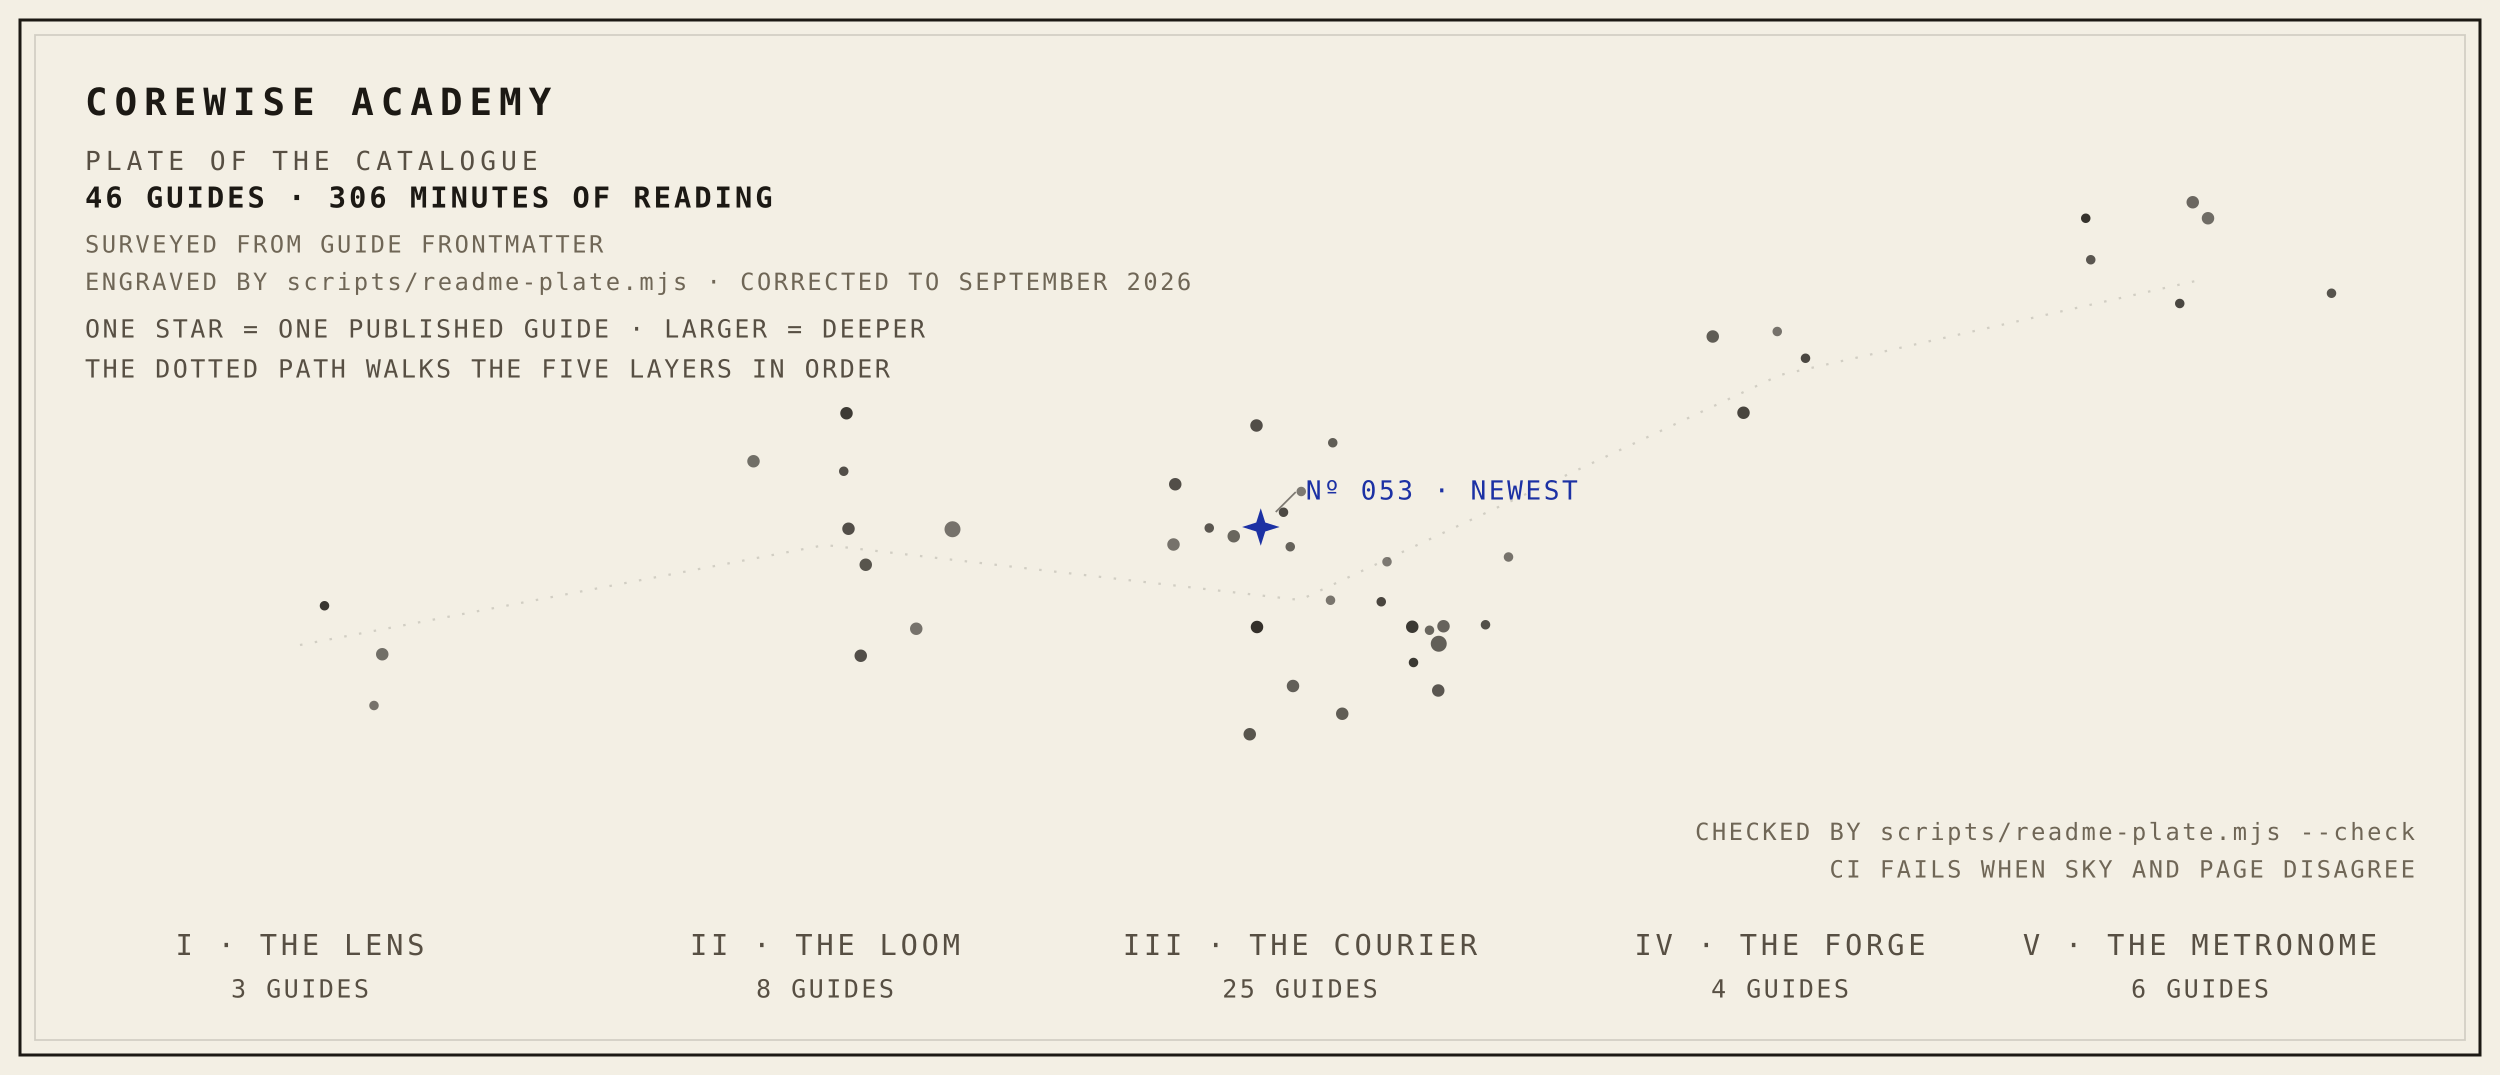
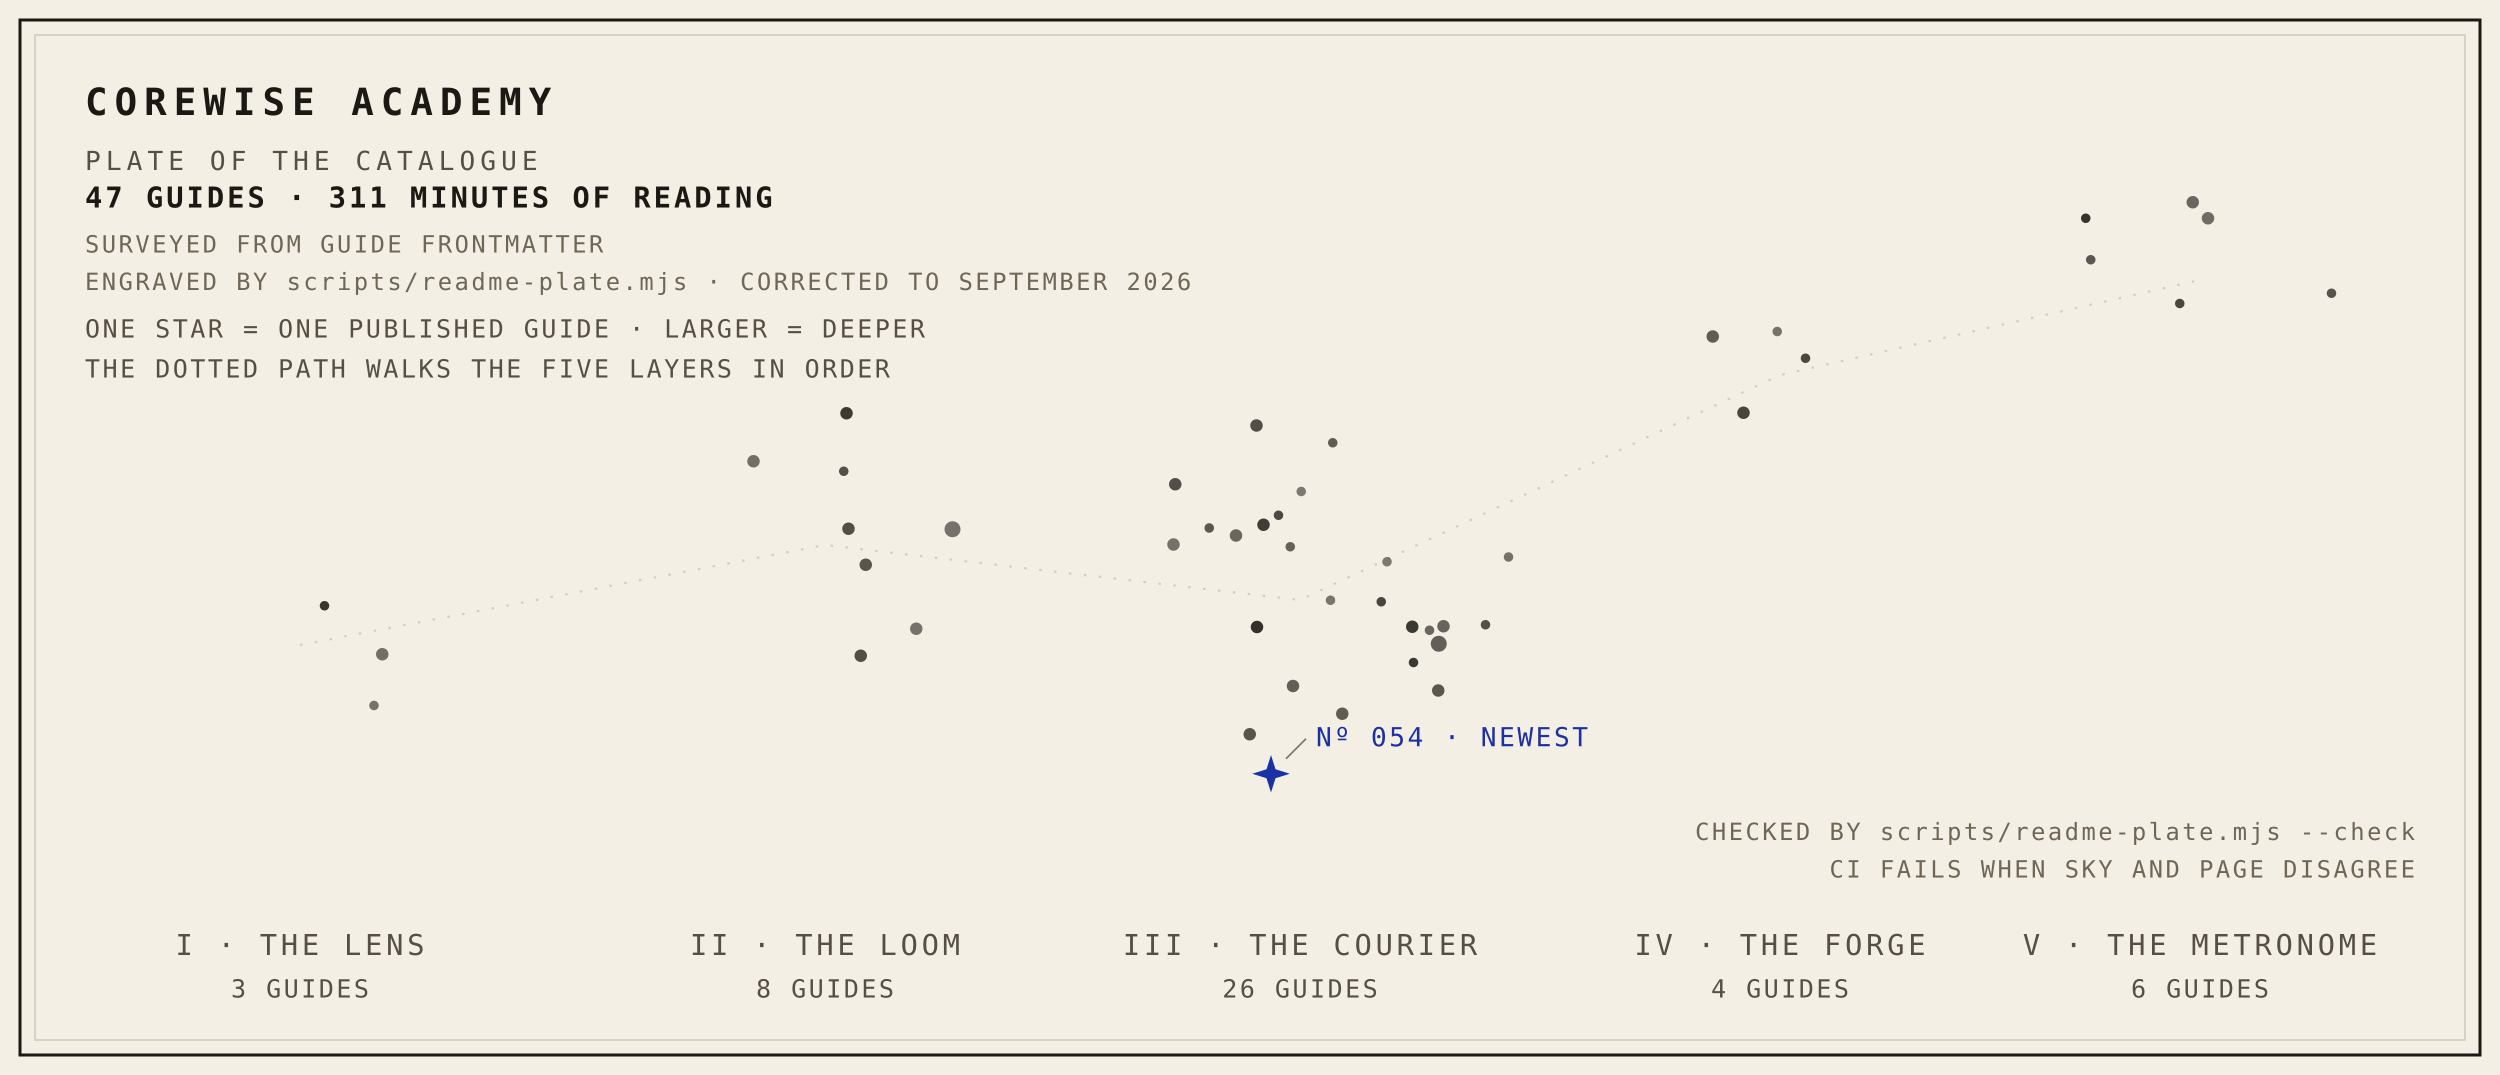
- <svg xmlns="http://www.w3.org/2000/svg" viewBox="0 0 1000 430" role="img" aria-label="Chart of the CoreWise Academy catalogue: 46 published guides as stars in five constellations, one per curriculum layer.">
+ <svg xmlns="http://www.w3.org/2000/svg" viewBox="0 0 1000 430" role="img" aria-label="Chart of the CoreWise Academy catalogue: 47 published guides as stars in five constellations, one per curriculum layer.">
  <g font-family="ui-monospace, 'IBM Plex Mono', SFMono-Regular, Menlo, monospace">
    <rect x="0" y="0" width="1000" height="430" fill="#f3efe4" />
    <rect x="8" y="8" width="984" height="414" fill="none" stroke="#1c1914" stroke-width="1.2" />
    <rect x="14" y="14" width="972" height="402" fill="none" stroke="#1c1914" stroke-opacity="0.16" stroke-width="0.7" />
    <path d="M 120 258 L 330 218 L 520 240 L 712 150 L 880 112" fill="none" stroke="#1c1914" stroke-opacity="0.16" stroke-width="0.9" stroke-dasharray="1 5" />
    <circle cx="129.8" cy="242.3" r="1.9" fill="#1c1914" fill-opacity="0.86" />
    <circle cx="149.6" cy="282.2" r="1.9" fill="#1c1914" fill-opacity="0.58" />
    <circle cx="152.9" cy="261.7" r="2.5" fill="#1c1914" fill-opacity="0.6" />
    <text x="120" y="382" text-anchor="middle" font-size="11.5" letter-spacing="1.5" fill="#574f43">I · THE LENS</text>
    <text x="120" y="399" text-anchor="middle" font-size="10" letter-spacing="1" fill="#574f43">3 GUIDES</text>
    <circle cx="337.5" cy="188.5" r="1.9" fill="#1c1914" fill-opacity="0.75" />
    <circle cx="381" cy="211.7" r="3.2" fill="#1c1914" fill-opacity="0.58" />
    <circle cx="301.4" cy="184.5" r="2.5" fill="#1c1914" fill-opacity="0.6" />
    <circle cx="338.6" cy="165.3" r="2.5" fill="#1c1914" fill-opacity="0.84" />
    <circle cx="344.3" cy="262.3" r="2.5" fill="#1c1914" fill-opacity="0.75" />
    <circle cx="366.5" cy="251.5" r="2.5" fill="#1c1914" fill-opacity="0.58" />
    <circle cx="346.3" cy="225.9" r="2.5" fill="#1c1914" fill-opacity="0.72" />
    <circle cx="339.4" cy="211.5" r="2.5" fill="#1c1914" fill-opacity="0.75" />
    <text x="330" y="382" text-anchor="middle" font-size="11.5" letter-spacing="1.5" fill="#574f43">II · THE LOOM</text>
    <text x="330" y="399" text-anchor="middle" font-size="10" letter-spacing="1" fill="#574f43">8 GUIDES</text>
    <circle cx="575.3" cy="276.2" r="2.5" fill="#1c1914" fill-opacity="0.71" />
    <circle cx="469.4" cy="217.8" r="2.5" fill="#1c1914" fill-opacity="0.58" />
    <circle cx="564.9" cy="250.7" r="2.5" fill="#1c1914" fill-opacity="0.85" />
    <circle cx="516.1" cy="218.7" r="1.9" fill="#1c1914" fill-opacity="0.66" />
    <circle cx="536.9" cy="285.5" r="2.5" fill="#1c1914" fill-opacity="0.68" />
    <circle cx="552.5" cy="240.7" r="1.9" fill="#1c1914" fill-opacity="0.79" />
-     <path d="M12 0 L14.88 9.12 L24 12 L14.88 14.88 L12 24 L9.12 14.88 L0 12 L9.12 9.12 Z" transform="translate(496.80 203.30) scale(0.625)" fill="#1c31a4" />
+     <circle cx="505.4" cy="209.9" r="2.5" fill="#1c1914" fill-opacity="0.83" />
    <circle cx="517.2" cy="274.4" r="2.5" fill="#1c1914" fill-opacity="0.67" />
    <circle cx="483.7" cy="211.2" r="1.9" fill="#1c1914" fill-opacity="0.71" />
    <circle cx="533.1" cy="177.1" r="1.9" fill="#1c1914" fill-opacity="0.68" />
    <circle cx="571.8" cy="252.1" r="1.9" fill="#1c1914" fill-opacity="0.64" />
-     <circle cx="493.5" cy="214.5" r="2.5" fill="#1c1914" fill-opacity="0.64" />
+     <circle cx="494.4" cy="214.2" r="2.5" fill="#1c1914" fill-opacity="0.64" />
    <circle cx="520.5" cy="196.6" r="1.9" fill="#1c1914" fill-opacity="0.55" />
    <circle cx="575.5" cy="257.5" r="3.2" fill="#1c1914" fill-opacity="0.67" />
    <circle cx="532.2" cy="240.1" r="1.9" fill="#1c1914" fill-opacity="0.57" />
    <circle cx="470.1" cy="193.7" r="2.5" fill="#1c1914" fill-opacity="0.75" />
    <circle cx="502.6" cy="170.2" r="2.5" fill="#1c1914" fill-opacity="0.75" />
    <circle cx="499.9" cy="293.7" r="2.5" fill="#1c1914" fill-opacity="0.72" />
-     <circle cx="513.4" cy="204.9" r="1.9" fill="#1c1914" fill-opacity="0.77" />
+     <path d="M12 0 L14.88 9.12 L24 12 L14.88 14.88 L12 24 L9.12 14.88 L0 12 L9.12 9.12 Z" transform="translate(500.90 302.00) scale(0.625)" fill="#1c31a4" />
+     <circle cx="511.4" cy="206.1" r="1.9" fill="#1c1914" fill-opacity="0.77" />
    <circle cx="603.4" cy="222.8" r="1.9" fill="#1c1914" fill-opacity="0.58" />
    <circle cx="502.8" cy="250.8" r="2.5" fill="#1c1914" fill-opacity="0.89" />
    <circle cx="577.4" cy="250.5" r="2.5" fill="#1c1914" fill-opacity="0.65" />
    <circle cx="565.4" cy="265" r="1.9" fill="#1c1914" fill-opacity="0.85" />
    <circle cx="594.2" cy="249.9" r="1.9" fill="#1c1914" fill-opacity="0.74" />
    <circle cx="554.8" cy="224.7" r="1.9" fill="#1c1914" fill-opacity="0.55" />
    <text x="520" y="382" text-anchor="middle" font-size="11.5" letter-spacing="1.5" fill="#574f43">III · THE COURIER</text>
-     <text x="520" y="399" text-anchor="middle" font-size="10" letter-spacing="1" fill="#574f43">25 GUIDES</text>
+     <text x="520" y="399" text-anchor="middle" font-size="10" letter-spacing="1" fill="#574f43">26 GUIDES</text>
    <circle cx="710.9" cy="132.6" r="1.9" fill="#1c1914" fill-opacity="0.58" />
    <circle cx="722.2" cy="143.3" r="1.9" fill="#1c1914" fill-opacity="0.78" />
    <circle cx="697.4" cy="165.1" r="2.5" fill="#1c1914" fill-opacity="0.79" />
    <circle cx="685.1" cy="134.6" r="2.5" fill="#1c1914" fill-opacity="0.68" />
    <text x="712" y="382" text-anchor="middle" font-size="11.5" letter-spacing="1.5" fill="#574f43">IV · THE FORGE</text>
    <text x="712" y="399" text-anchor="middle" font-size="10" letter-spacing="1" fill="#574f43">4 GUIDES</text>
    <circle cx="871.9" cy="121.4" r="1.9" fill="#1c1914" fill-opacity="0.78" />
    <circle cx="883.2" cy="87.3" r="2.5" fill="#1c1914" fill-opacity="0.61" />
    <circle cx="836.3" cy="103.9" r="1.9" fill="#1c1914" fill-opacity="0.71" />
    <circle cx="877.1" cy="80.9" r="2.5" fill="#1c1914" fill-opacity="0.63" />
    <circle cx="932.6" cy="117.3" r="1.9" fill="#1c1914" fill-opacity="0.73" />
    <circle cx="834.3" cy="87.3" r="1.9" fill="#1c1914" fill-opacity="0.88" />
    <text x="880" y="382" text-anchor="middle" font-size="11.5" letter-spacing="1.5" fill="#574f43">V · THE METRONOME</text>
    <text x="880" y="399" text-anchor="middle" font-size="10" letter-spacing="1" fill="#574f43">6 GUIDES</text>
-     <path d="M 510.3 204.8 L 518.3 196.8" stroke="#1c1914" stroke-opacity="0.55" stroke-width="0.7" fill="none" />
-     <text x="522.3" y="199.8" font-size="10.5" letter-spacing="1" fill="#1c31a4">Nº 053 · NEWEST</text>
+     <path d="M 514.4 303.5 L 522.4 295.5" stroke="#1c1914" stroke-opacity="0.55" stroke-width="0.7" fill="none" />
+     <text x="526.4" y="298.5" font-size="10.5" letter-spacing="1" fill="#1c31a4">Nº 054 · NEWEST</text>
    <text x="34" y="46" font-size="15" letter-spacing="2.8" fill="#1c1914" font-weight="600">COREWISE ACADEMY</text>
    <text x="34" y="68" font-size="10.5" letter-spacing="2" fill="#574f43" font-weight="400">PLATE OF THE CATALOGUE</text>
-     <text x="34" y="83" font-size="11.5" letter-spacing="1.2" fill="#1c1914" font-weight="600">46 GUIDES · 306 MINUTES OF READING</text>
+     <text x="34" y="83" font-size="11.5" letter-spacing="1.2" fill="#1c1914" font-weight="600">47 GUIDES · 311 MINUTES OF READING</text>
    <text x="34" y="101" font-size="9.5" letter-spacing="1" fill="#6f6656" font-weight="400">SURVEYED FROM GUIDE FRONTMATTER</text>
    <text x="34" y="116" font-size="9.5" letter-spacing="1" fill="#6f6656" font-weight="400">ENGRAVED BY scripts/readme-plate.mjs · CORRECTED TO SEPTEMBER 2026</text>
    <text x="34" y="135" font-size="10" letter-spacing="1" fill="#574f43">ONE STAR = ONE PUBLISHED GUIDE · LARGER = DEEPER</text>
    <text x="34" y="151" font-size="10" letter-spacing="1" fill="#574f43">THE DOTTED PATH WALKS THE FIVE LAYERS IN ORDER</text>
    <text x="966" y="336" text-anchor="end" font-size="9.5" letter-spacing="1" fill="#6f6656">CHECKED BY scripts/readme-plate.mjs --check</text>
    <text x="966" y="351" text-anchor="end" font-size="9.5" letter-spacing="1" fill="#6f6656">CI FAILS WHEN SKY AND PAGE DISAGREE</text>
  </g>
</svg>
